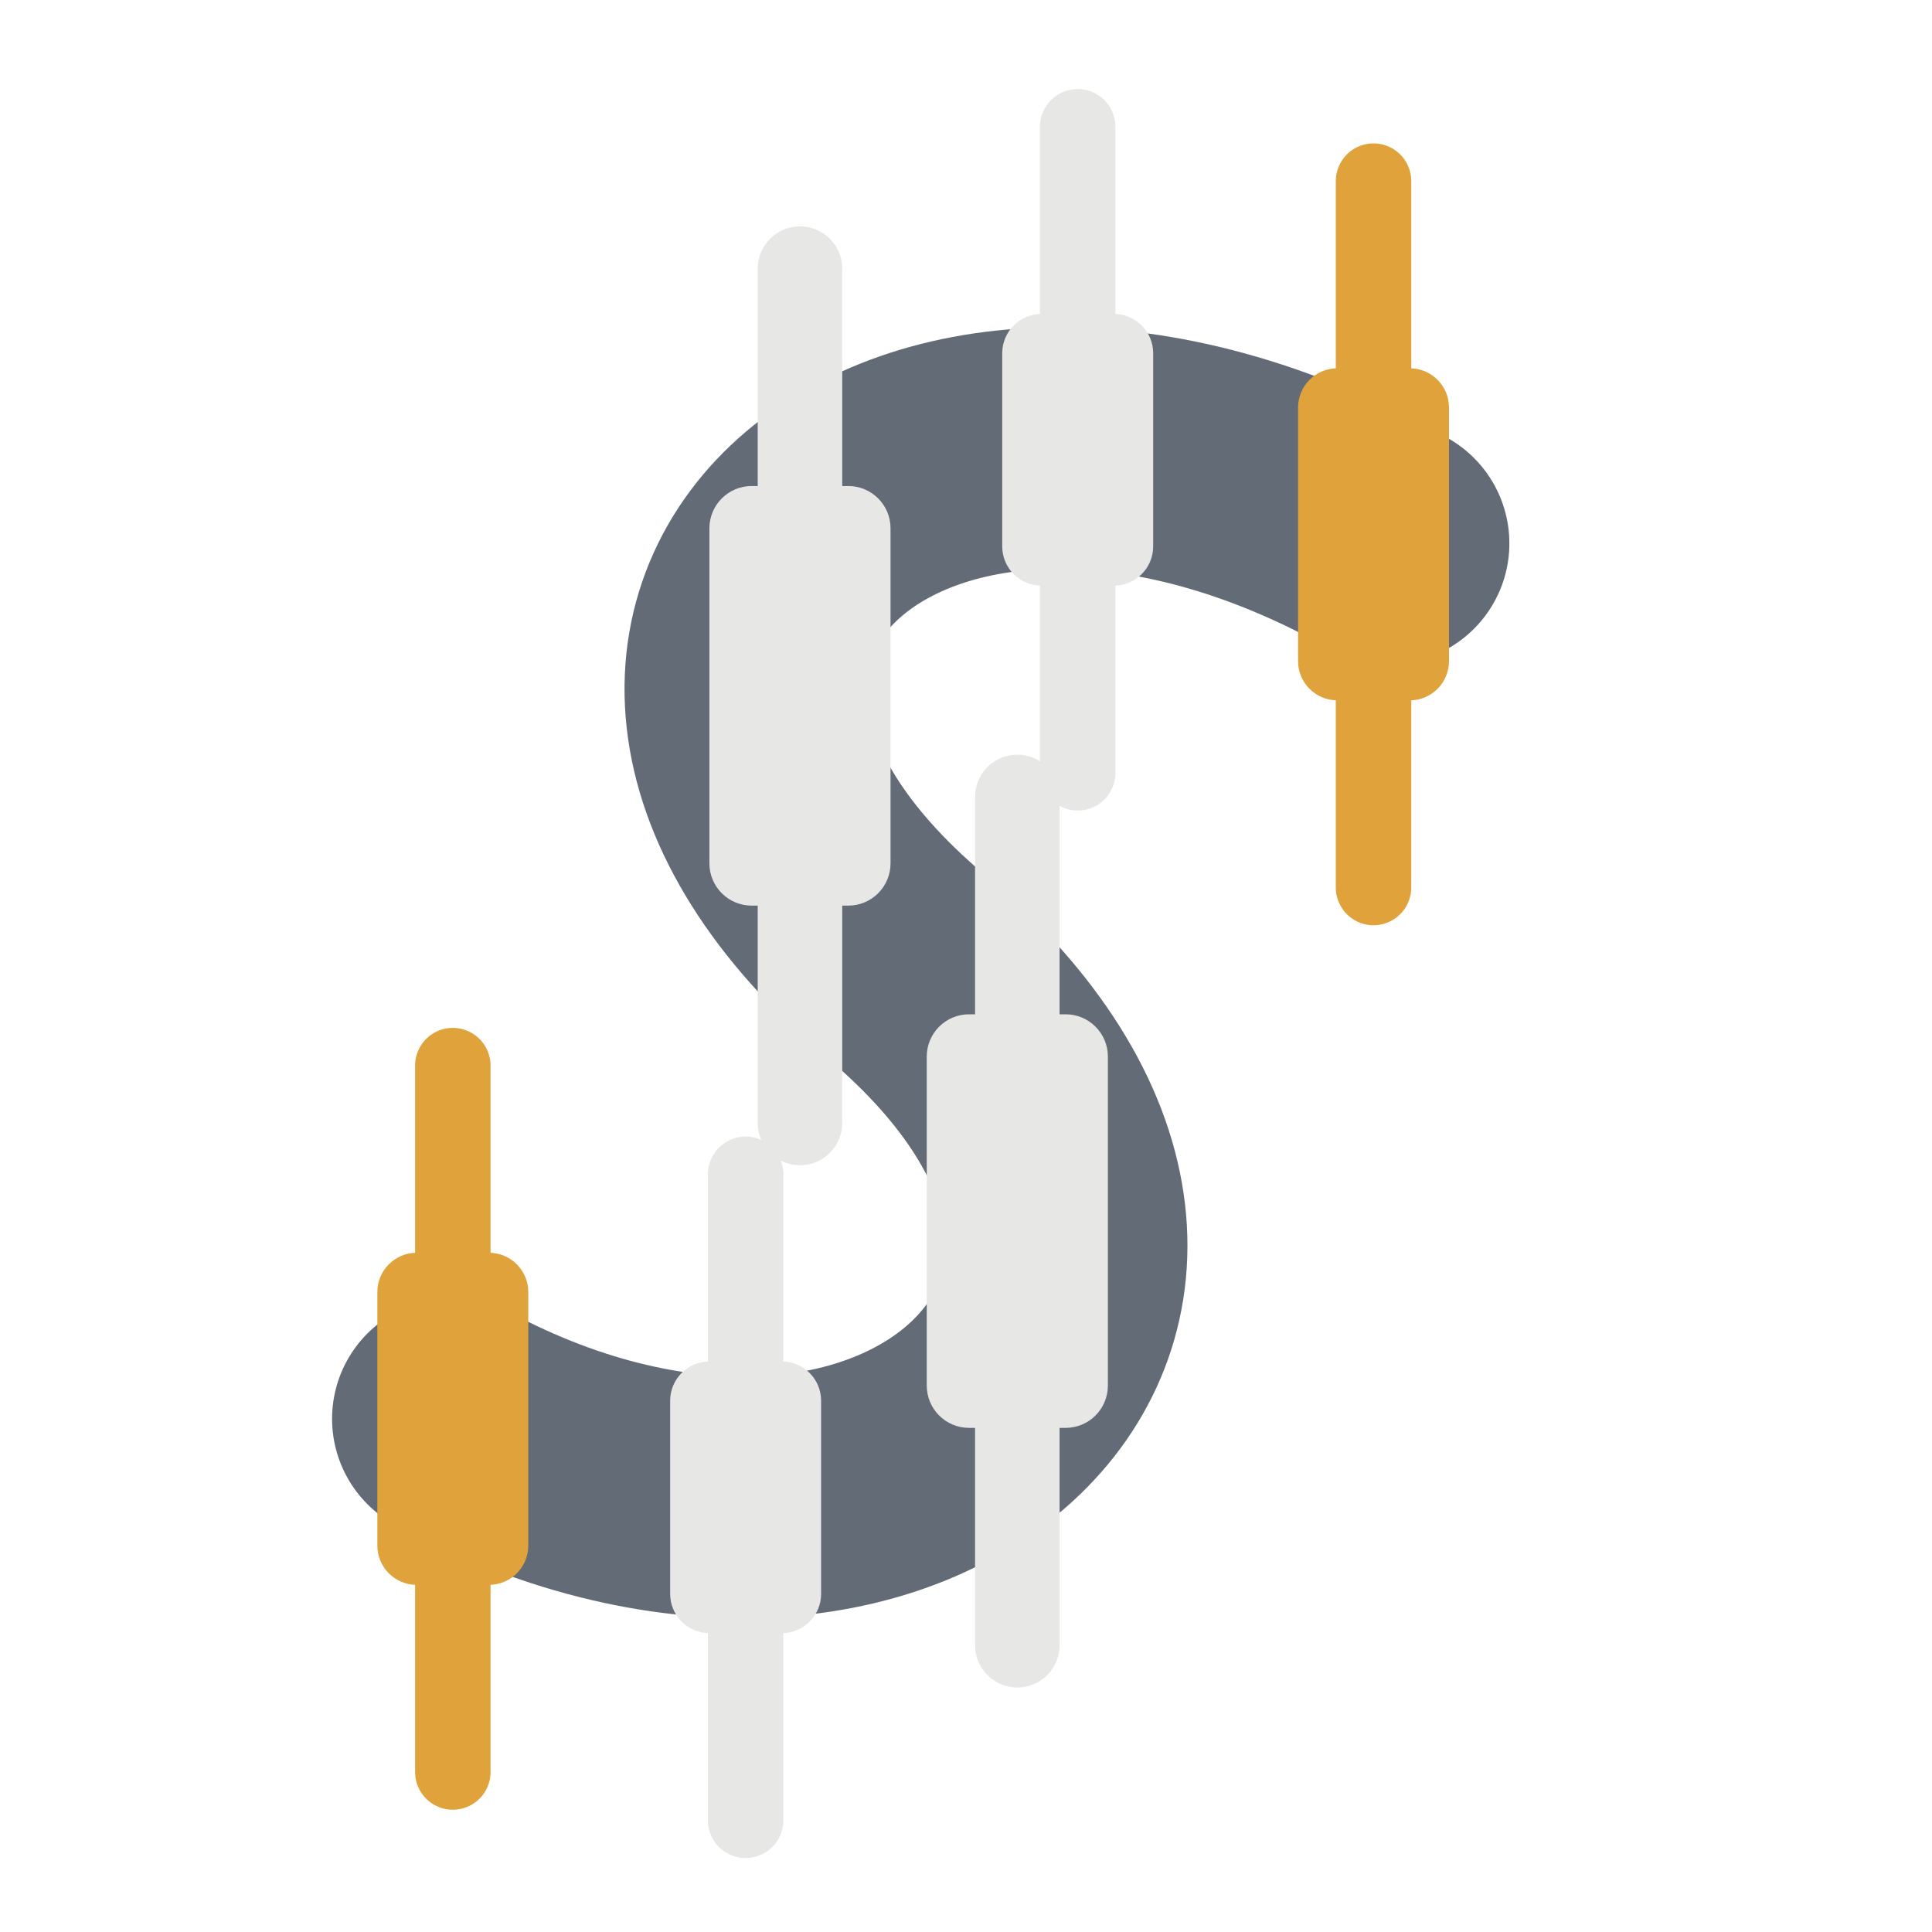
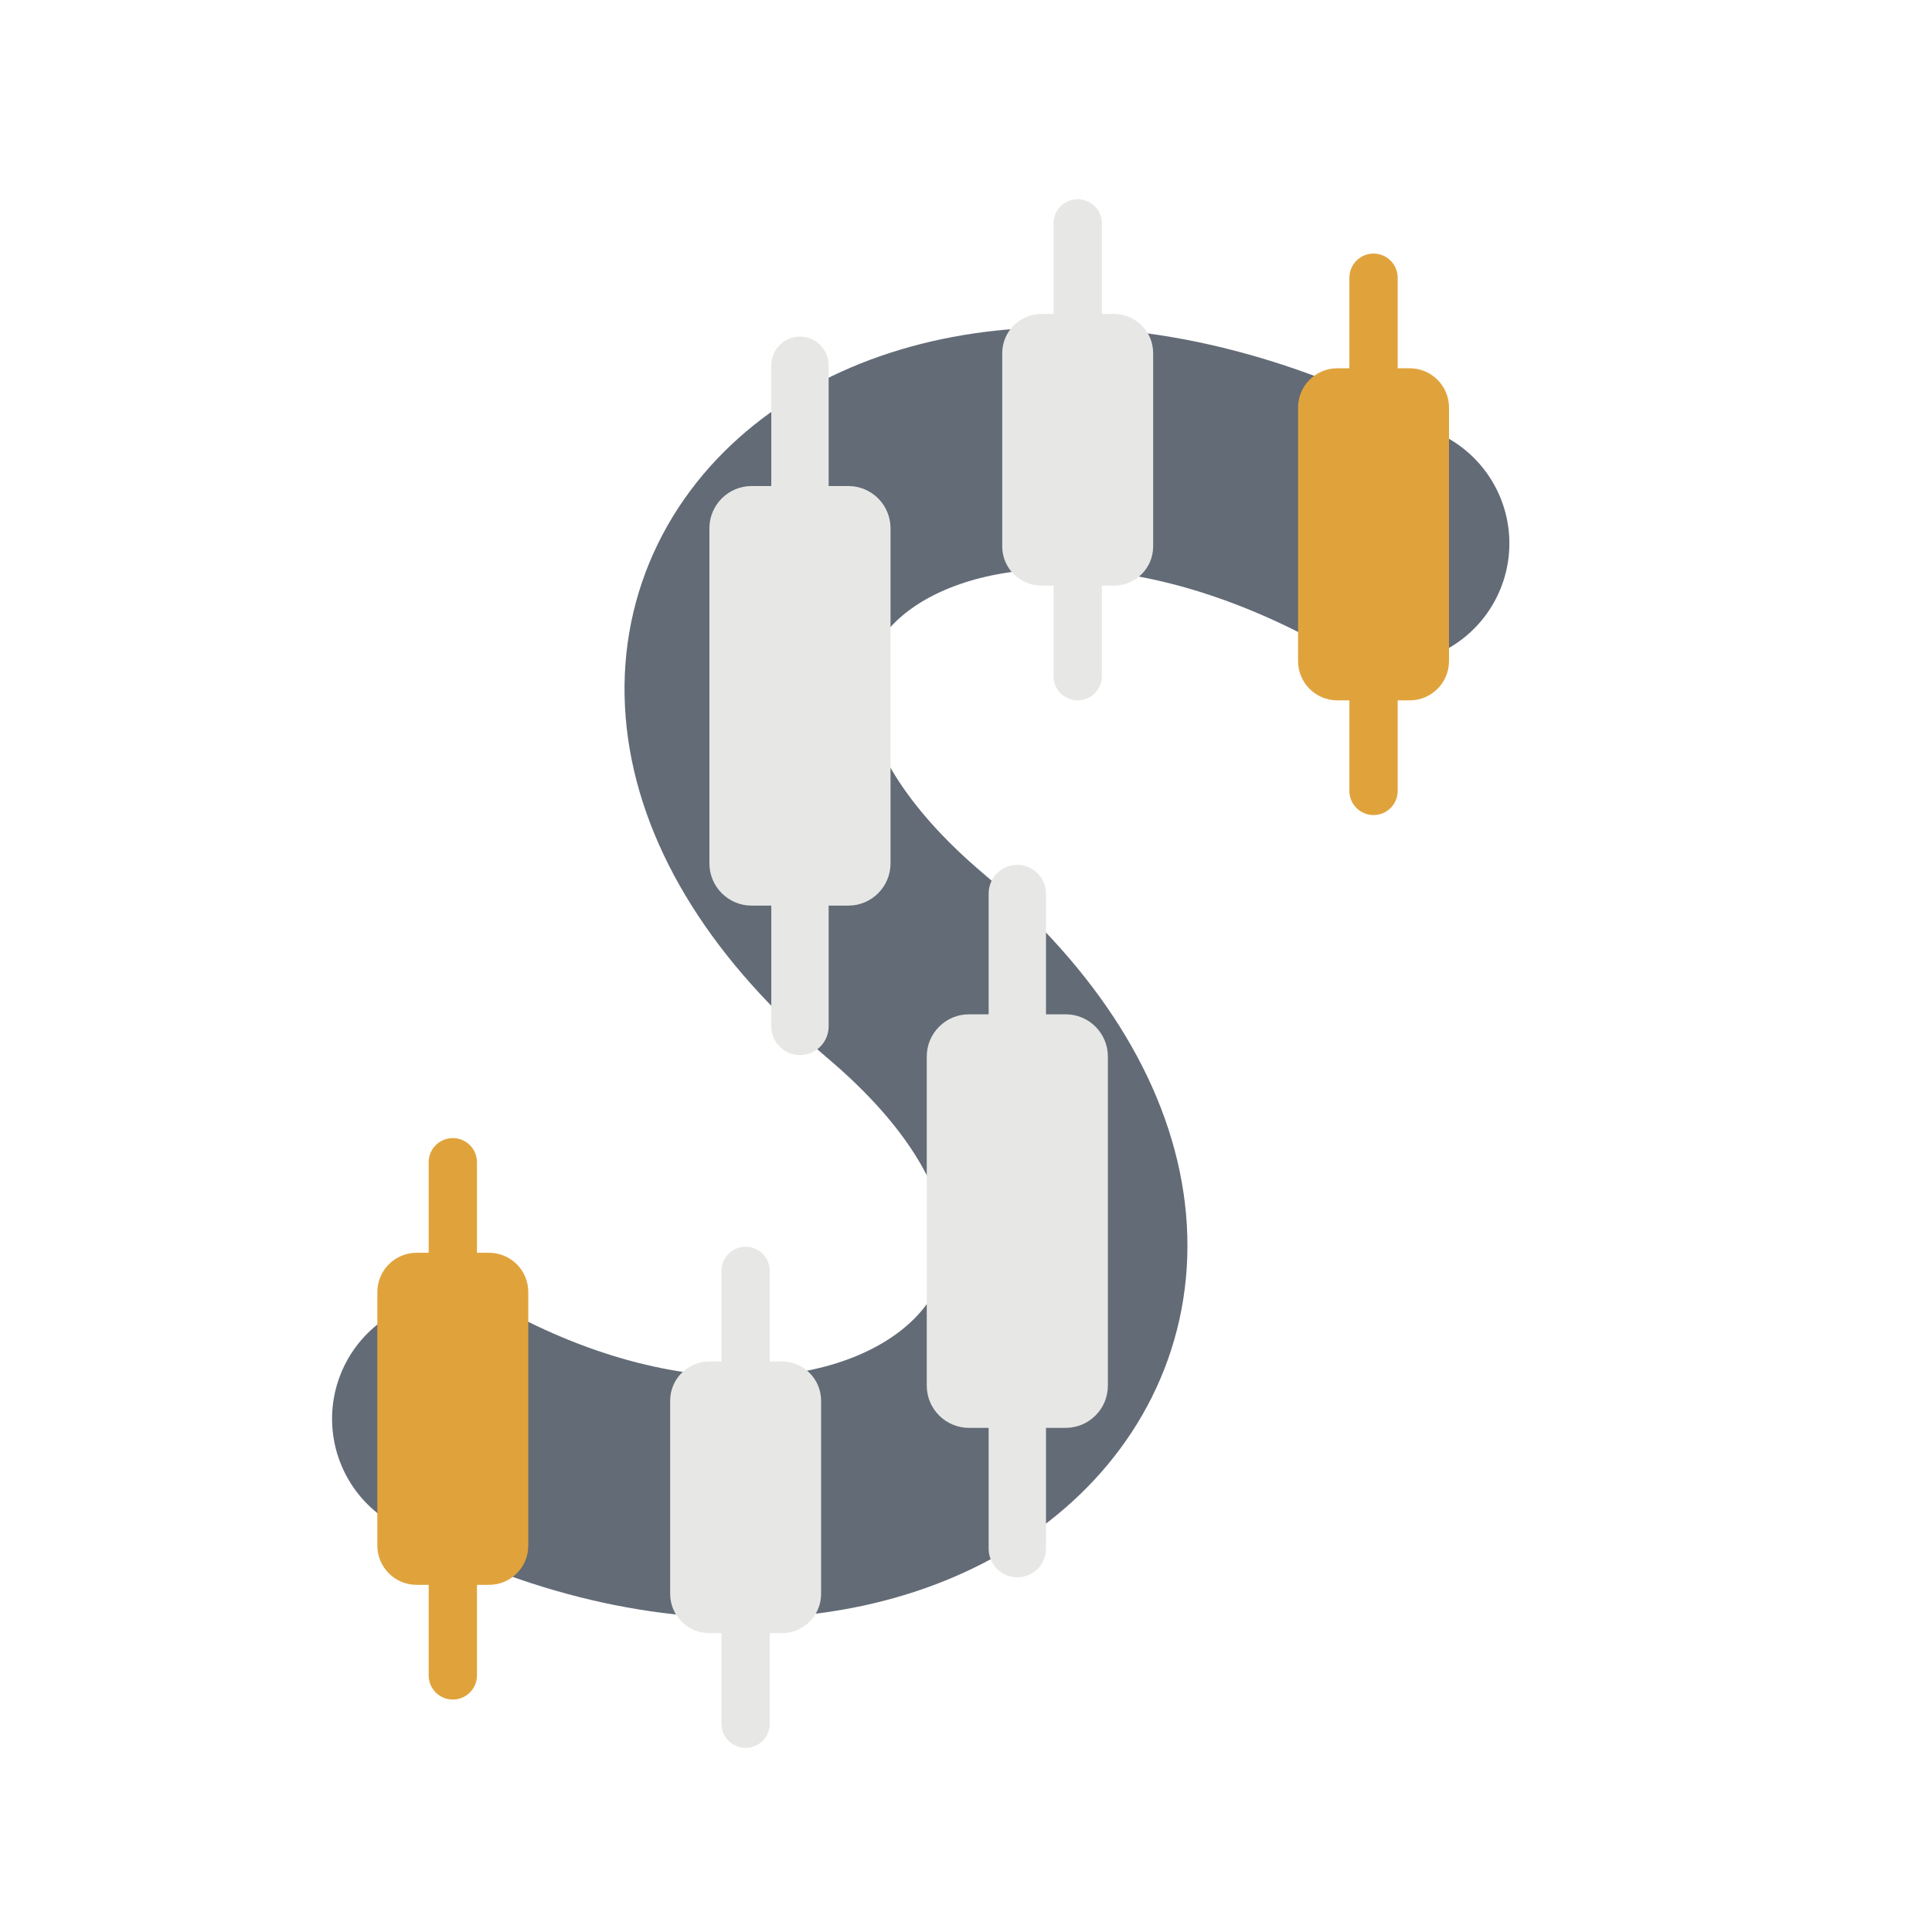
<svg xmlns="http://www.w3.org/2000/svg" viewBox="0 0 64 64" width="64" height="64" fill="none">
  <path d="M46 18 C 30 9, 17 21, 30 32 C 43 43, 30 55, 15 47" fill="none" stroke="#636B76" stroke-width="8" stroke-linecap="round" />
-   <line x1="45.5" y1="6.0" x2="45.5" y2="29.4" stroke="#E0A33C" stroke-width="2.5" stroke-linecap="round" />
+   <line x1="45.5" y1="9.2" x2="45.5" y2="26.2" stroke="#E0A33C" stroke-width="1.6" stroke-linecap="round" />
  <rect x="43.0" y="12.2" width="5" height="11" rx="1.3" fill="#E0A33C" />
-   <line x1="35.7" y1="4.2" x2="35.7" y2="25.6" stroke="#E7E8E5" stroke-width="2.5" stroke-linecap="round" />
+   <line x1="35.7" y1="7.4" x2="35.7" y2="22.4" stroke="#E7E8E5" stroke-width="1.6" stroke-linecap="round" />
  <rect x="33.2" y="10.4" width="5" height="9" rx="1.3" fill="#E7E8E5" />
-   <line x1="26.5" y1="8.9" x2="26.5" y2="37.2" stroke="#E7E8E5" stroke-width="2.8" stroke-linecap="round" />
+   <line x1="26.5" y1="12.1" x2="26.5" y2="34.0" stroke="#E7E8E5" stroke-width="1.9" stroke-linecap="round" />
  <rect x="23.5" y="16.1" width="6" height="13.9" rx="1.4" fill="#E7E8E5" />
-   <line x1="33.7" y1="26.4" x2="33.7" y2="54.5" stroke="#E7E8E5" stroke-width="2.8" stroke-linecap="round" />
+   <line x1="33.7" y1="29.6" x2="33.7" y2="51.3" stroke="#E7E8E5" stroke-width="1.9" stroke-linecap="round" />
  <rect x="30.7" y="33.6" width="6" height="13.7" rx="1.4" fill="#E7E8E5" />
-   <line x1="24.7" y1="38.9" x2="24.7" y2="60.3" stroke="#E7E8E5" stroke-width="2.5" stroke-linecap="round" />
+   <line x1="24.7" y1="42.1" x2="24.7" y2="57.1" stroke="#E7E8E5" stroke-width="1.6" stroke-linecap="round" />
  <rect x="22.2" y="45.1" width="5" height="9" rx="1.3" fill="#E7E8E5" />
-   <line x1="15.0" y1="35.3" x2="15.0" y2="58.7" stroke="#E0A33C" stroke-width="2.5" stroke-linecap="round" />
+   <line x1="15.0" y1="38.5" x2="15.0" y2="55.5" stroke="#E0A33C" stroke-width="1.6" stroke-linecap="round" />
  <rect x="12.5" y="41.5" width="5" height="11" rx="1.3" fill="#E0A33C" />
</svg>
